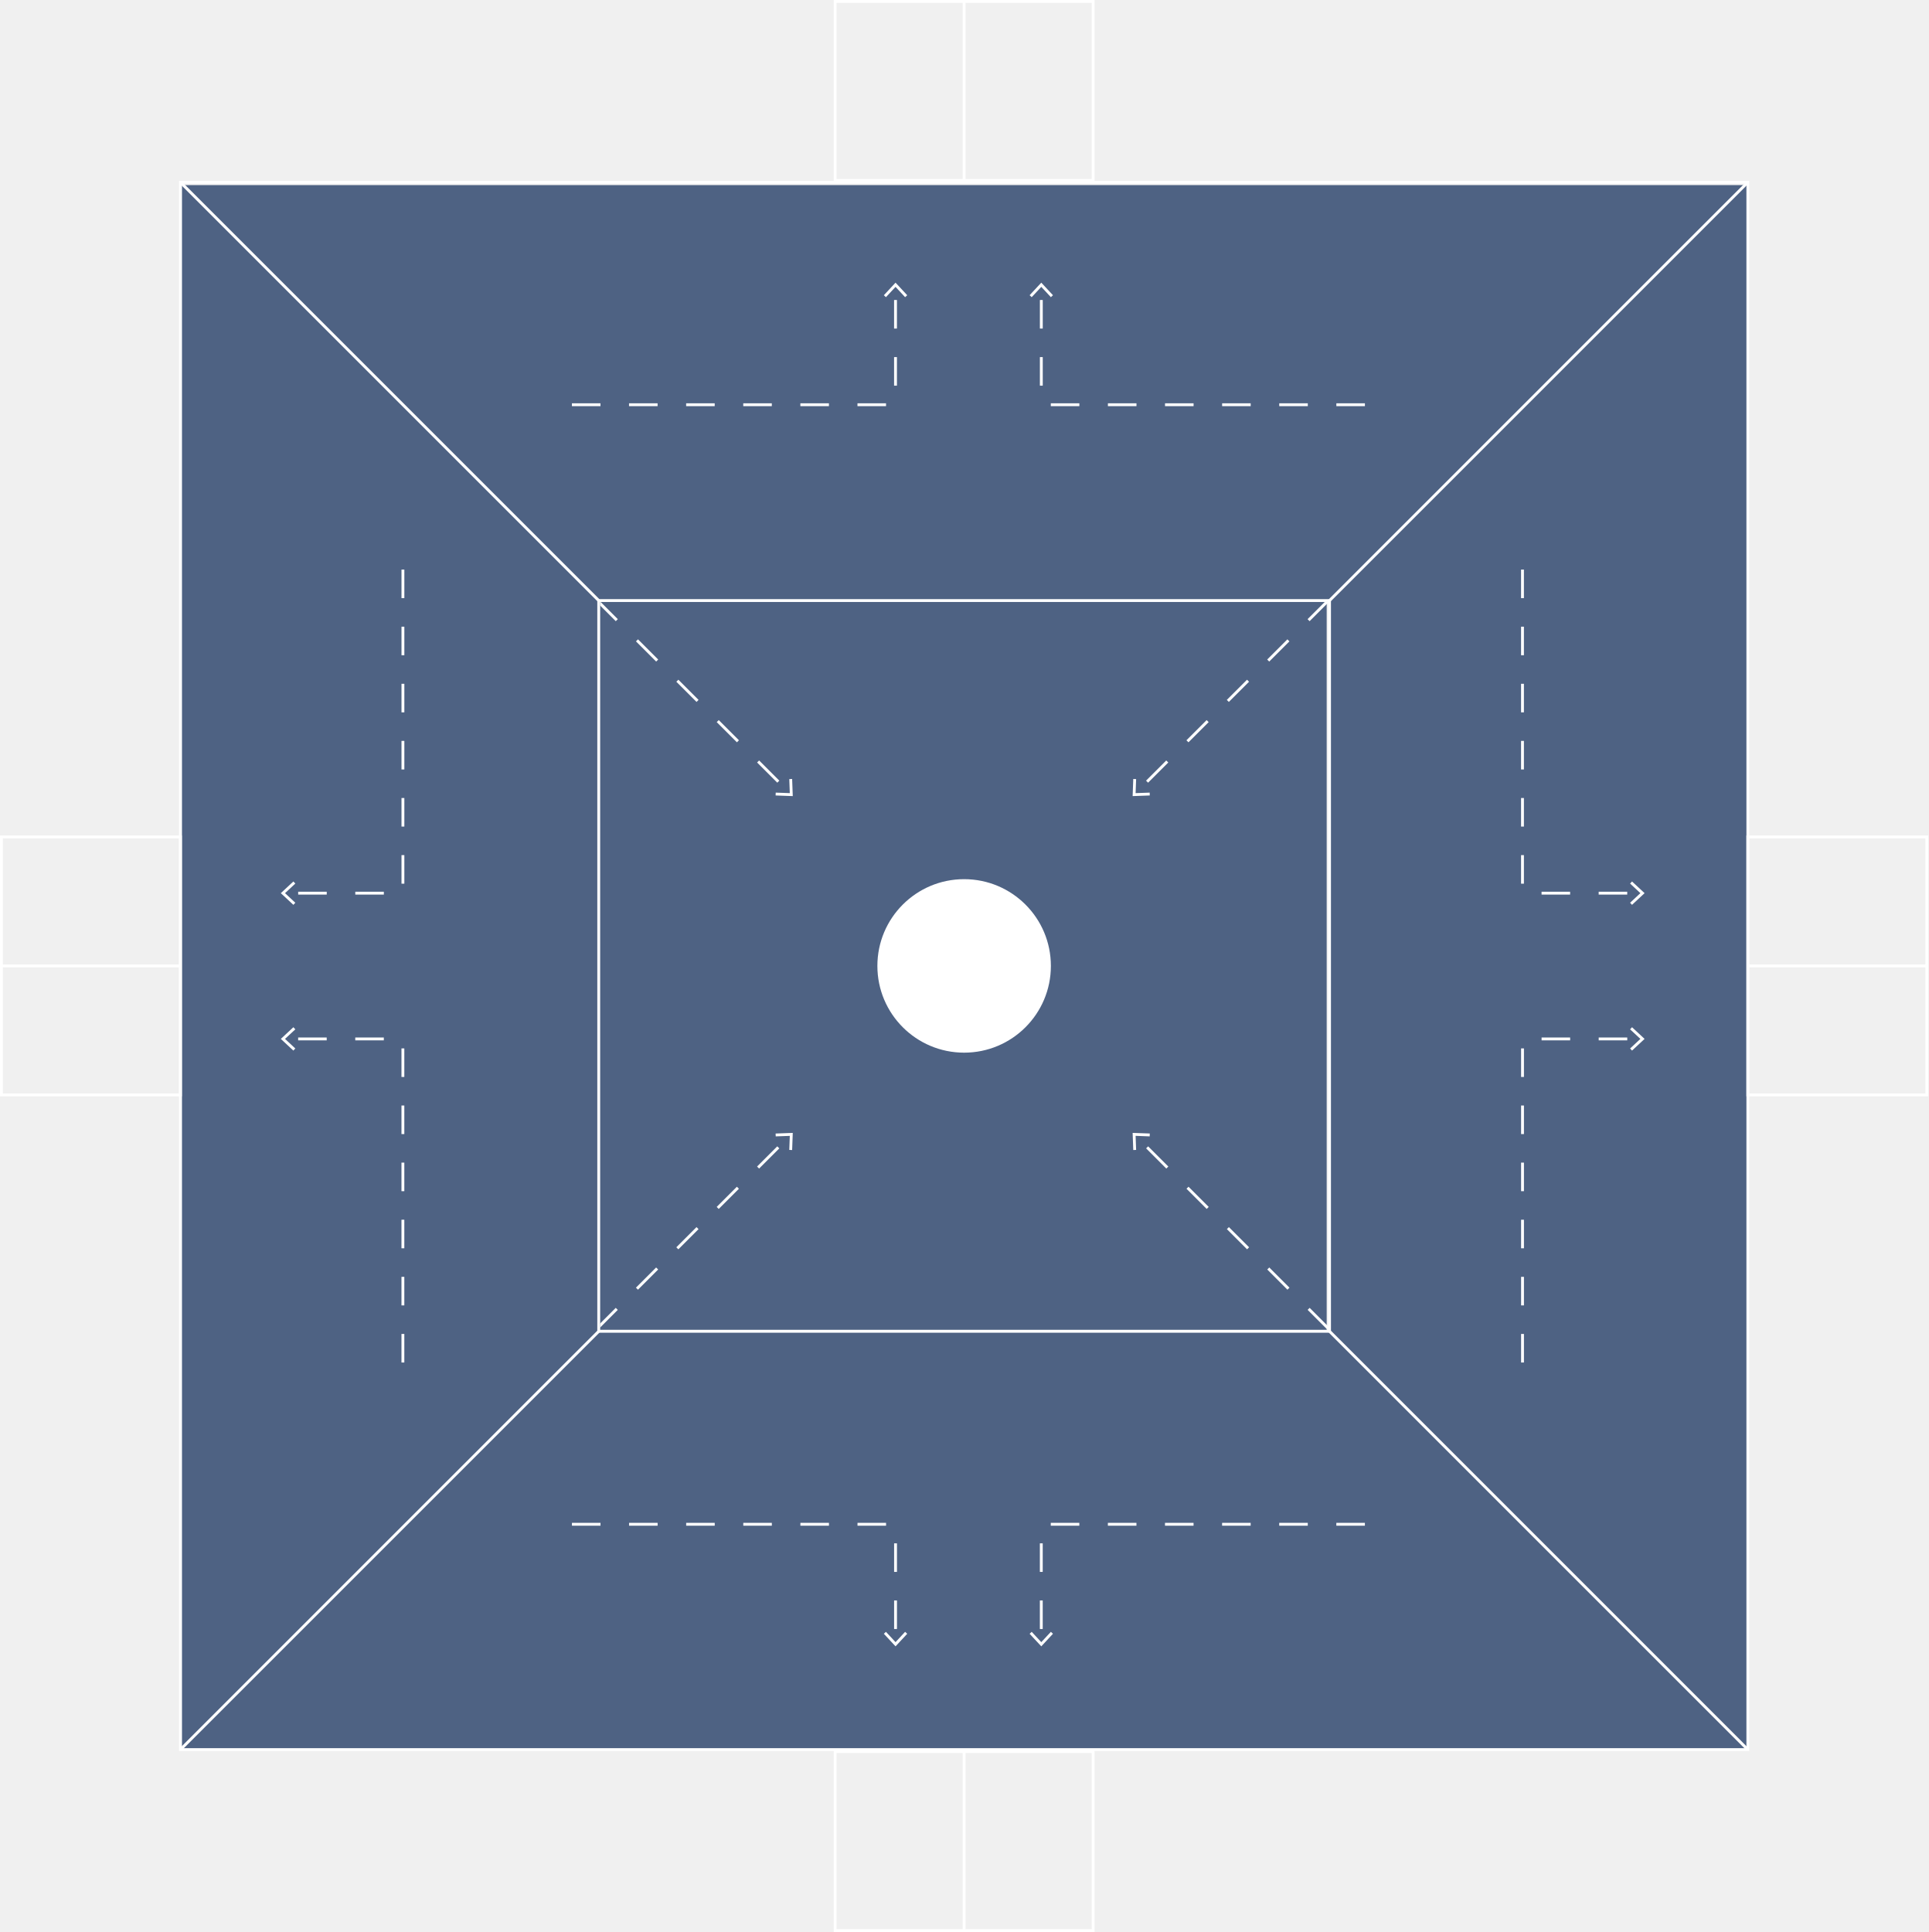
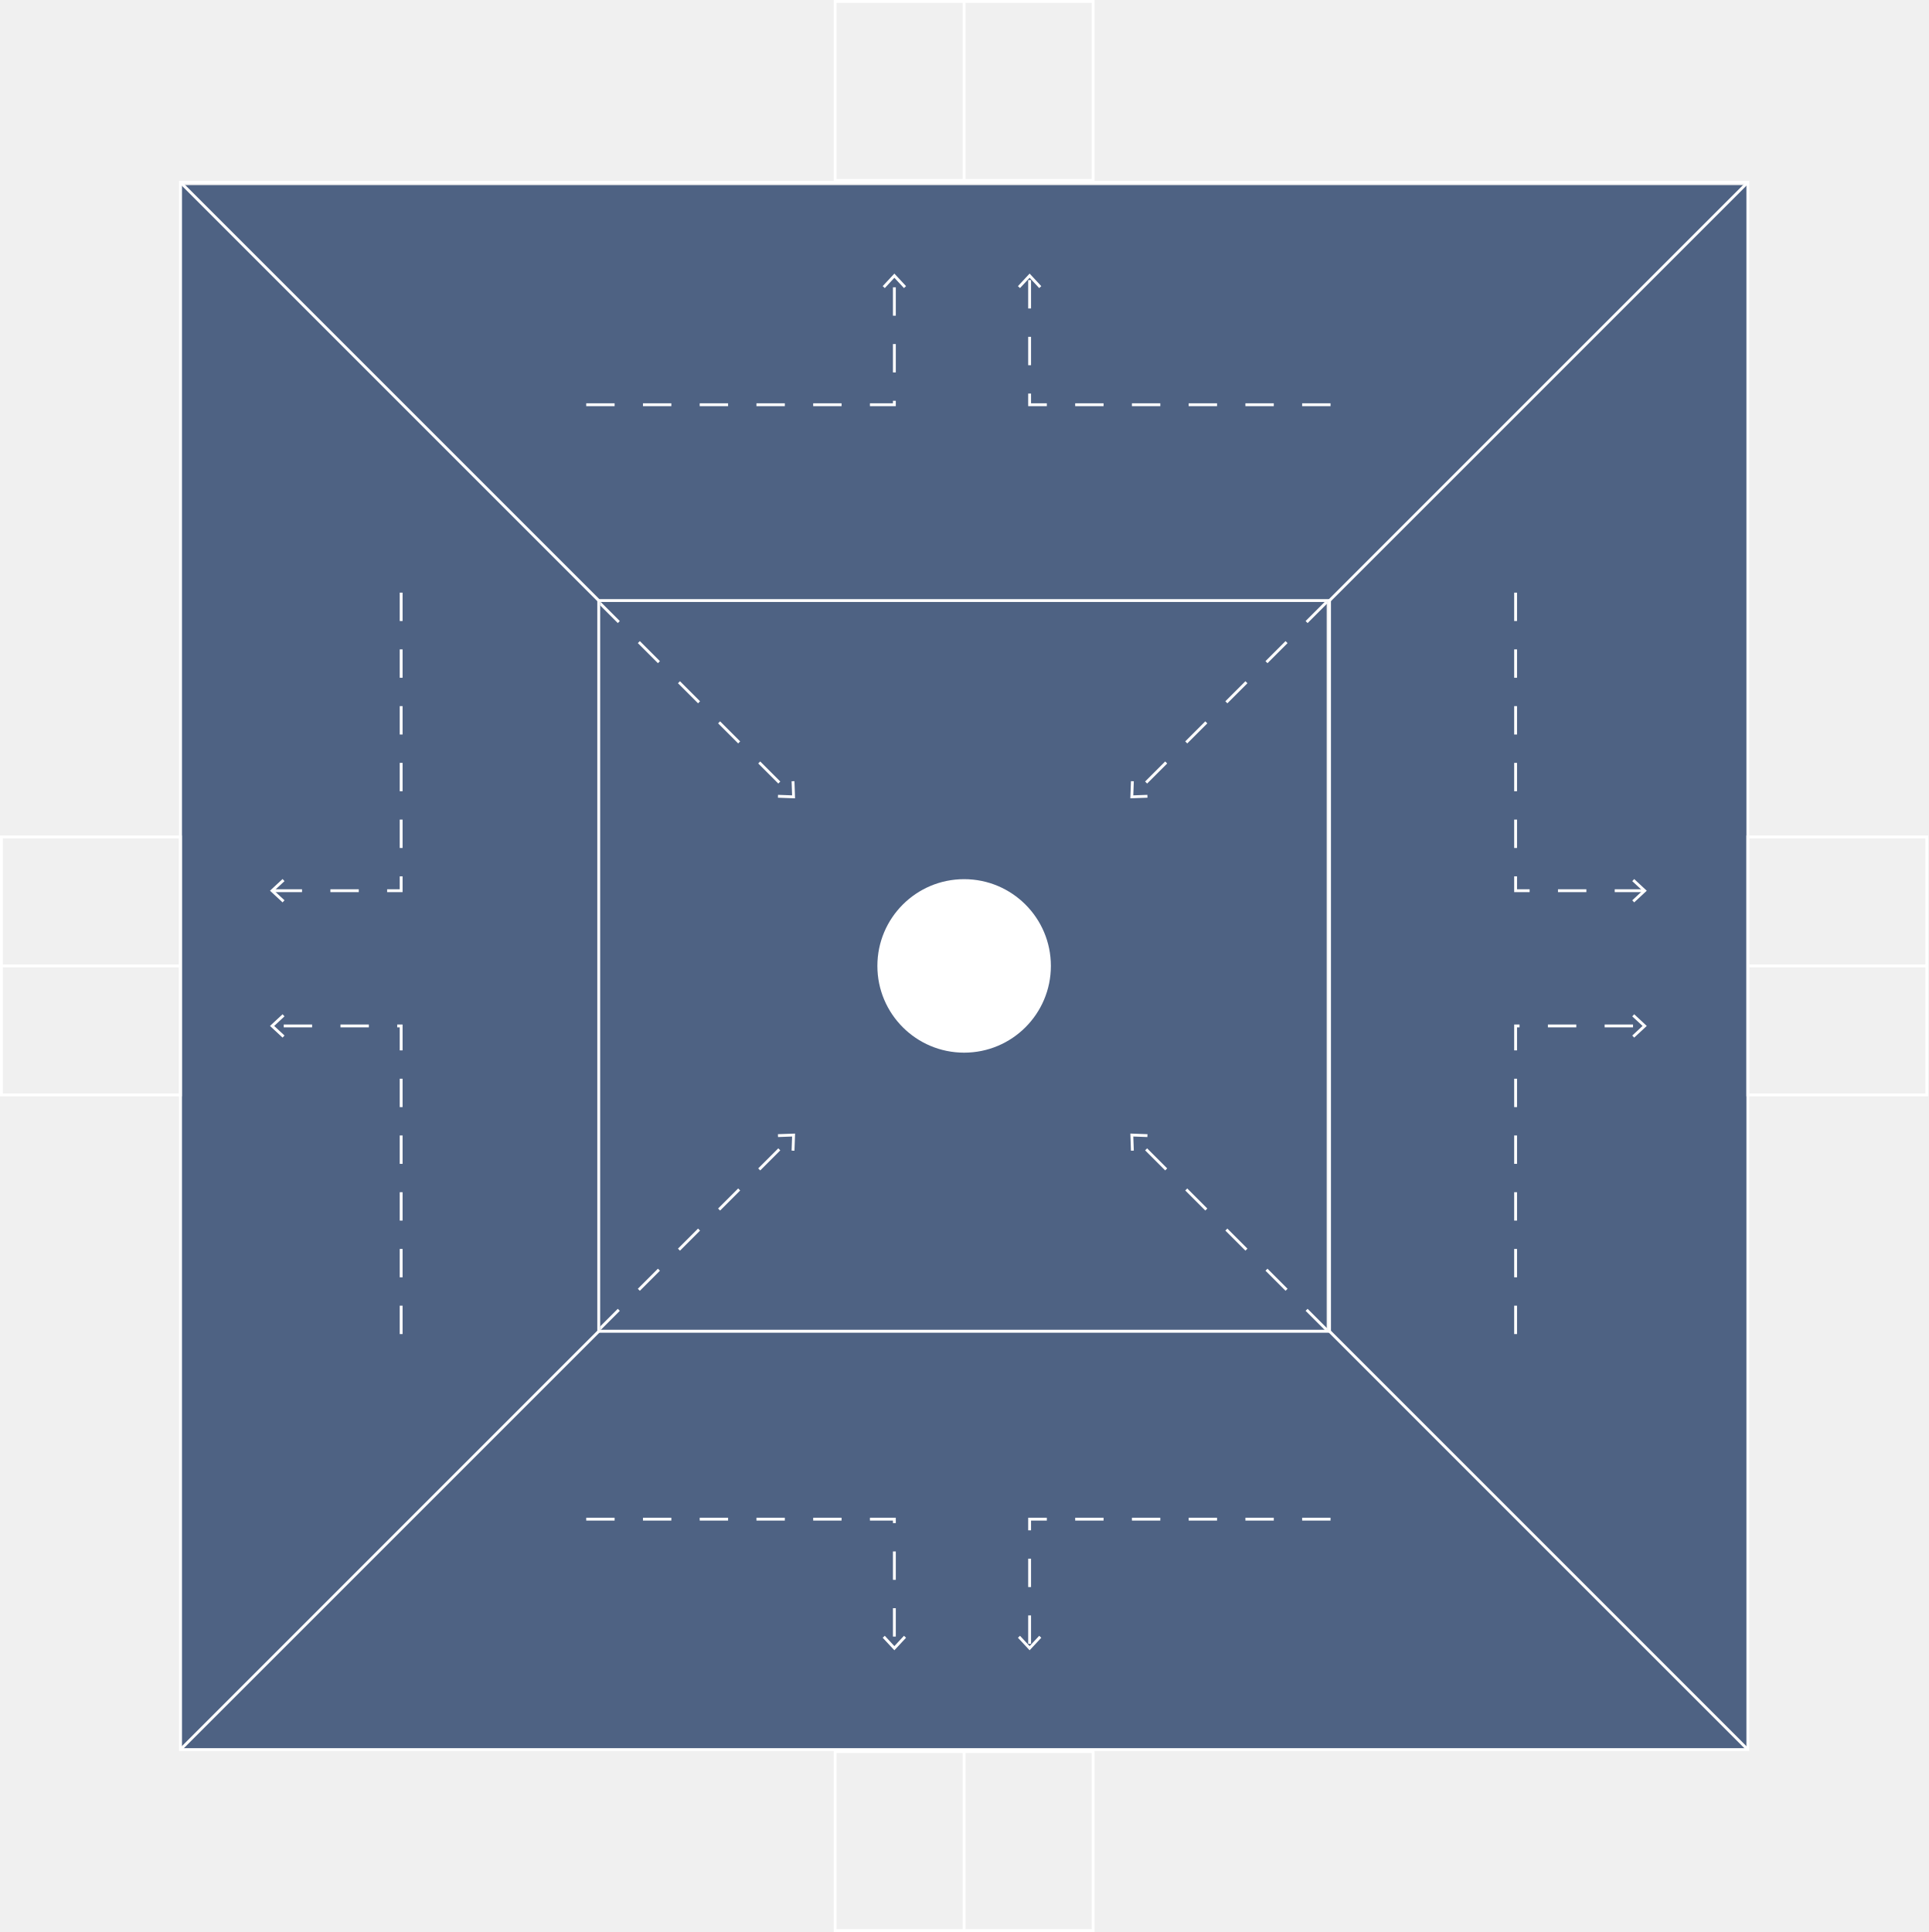
<svg xmlns="http://www.w3.org/2000/svg" id="Layer_2" data-name="Layer 2" viewBox="0 0 675.26 676.6">
  <defs>
    <style>
      .cls-1 {
+         fill: none;
+         stroke: #fff;
+         stroke-dasharray: 0 0 0 0 0 0 9.94 9.93;
+         stroke-miterlimit: 10;
+       }
+ 
+       .cls-2 {
        fill: #fff;
      }

-       .cls-2 {
+       .cls-3 {
        fill: #4e6283;
      }
    </style>
  </defs>
-   <g id="graphic">
-     <g id="fiveInOne">
-       <g id="timer">
-         <rect class="cls-2" x="209.67" y="210.82" width="254.92" height="254.92" />
-         <g>
+   <g id="Layer_2-2" data-name="Layer 2">
+     <g id="graphic">
+       <g id="fiveInOne">
+         <g id="timer">
+           <rect class="cls-3" x="209.67" y="210.82" width="254.92" height="254.92" />
          <g>
-             <path class="cls-1" d="m209.27,465.8l-.71-.71,7.07-7.07.71.71-7.07,7.07Zm14.14-14.14l-.71-.71,7.07-7.07.71.71-7.07,7.07Zm14.14-14.14l-.71-.71,7.07-7.07.71.71-7.07,7.07Zm14.14-14.14l-.71-.71,7.07-7.07.71.71-7.07,7.07Zm14.14-14.14l-.71-.71,7.07-7.07.71.71-7.07,7.07Z" />
-             <polygon class="cls-1" points="277.4 402.75 276.4 402.71 276.58 397.79 271.65 397.97 271.61 396.97 277.62 396.75 277.4 402.75" />
+             <line class="cls-1" x1="209.67" y1="210.82" x2="277.66" y2="278.81" />
+             <polygon class="cls-2" points="272.42 279.36 272.46 278.36 277.39 278.54 277.21 273.61 278.21 273.57 278.42 279.58 272.42 279.36" />
          </g>
          <g>
-             <path class="cls-1" d="m464.99,465.8l-7.07-7.07.71-.71,7.07,7.07-.71.71Zm-14.14-14.14l-7.07-7.07.71-.71,7.07,7.07-.71.71Zm-14.14-14.14l-7.07-7.07.71-.71,7.07,7.07-.71.71Zm-14.14-14.14l-7.07-7.07.71-.71,7.07,7.07-.71.71Zm-14.14-14.14l-7.07-7.07.71-.71,7.07,7.07-.71.71Z" />
-             <polygon class="cls-1" points="402.64 396.96 402.61 397.97 397.68 397.78 397.86 402.71 396.86 402.75 396.64 396.75 402.64 396.96" />
+             <line class="cls-1" x1="464.59" y1="210.82" x2="396.6" y2="278.81" />
+             <polygon class="cls-2" points="396.05 273.57 397.05 273.61 396.87 278.54 401.8 278.36 401.84 279.36 395.83 279.57 396.05 273.57" />
          </g>
          <g>
-             <path class="cls-1" d="m402.05,274.1l-.71-.71,7.07-7.07.71.71-7.07,7.07Zm14.14-14.14l-.71-.71,7.07-7.07.71.71-7.07,7.07Zm14.14-14.14l-.71-.71,7.07-7.07.71.71-7.07,7.07Zm14.14-14.14l-.71-.71,7.07-7.07.71.71-7.07,7.07Zm14.14-14.14l-.71-.71,7.07-7.07.71.71-7.07,7.07Z" />
-             <polygon class="cls-1" points="396.86 272.8 397.86 272.84 397.68 277.76 402.61 277.58 402.64 278.58 396.64 278.8 396.86 272.8" />
+             <line class="cls-1" x1="209.67" y1="465.74" x2="277.66" y2="397.75" />
+             <polygon class="cls-2" points="278.21 402.99 277.21 402.95 277.39 398.02 272.46 398.2 272.42 397.2 278.43 396.99 278.21 402.99" />
          </g>
          <g>
-             <path class="cls-1" d="m272.2,274.1l-7.07-7.07.71-.71,7.07,7.07-.71.71Zm-14.14-14.14l-7.07-7.07.71-.71,7.07,7.07-.71.71Zm-14.14-14.14l-7.07-7.07.71-.71,7.07,7.07-.71.71Zm-14.14-14.14l-7.07-7.07.71-.71,7.07,7.07-.71.71Zm-14.14-14.14l-7.07-7.07.71-.71,7.07,7.07-.71.71Z" />
-             <polygon class="cls-1" points="271.61 278.58 271.65 277.58 276.58 277.76 276.4 272.84 277.4 272.8 277.62 278.8 271.61 278.58" />
+             <line class="cls-1" x1="464.59" y1="465.74" x2="396.6" y2="397.75" />
+             <polygon class="cls-2" points="401.84 397.2 401.8 398.2 396.87 398.02 397.05 402.95 396.05 402.99 395.84 396.98 401.84 397.2" />
          </g>
        </g>
-       </g>
-       <g id="gravity">
-         <path class="cls-2" d="m63.68,64.83v548.04h548.04V64.83H63.68Zm402.26,401.61h-255.77v-255.77h255.77v255.77Z" />
-         <g>
+         <g id="gravity">
+           <path class="cls-3" d="m63.68,64.83v548.04h548.04V64.83H63.68Zm402.26,401.61h-255.77v-255.77h255.77v255.77Z" />
          <g>
-             <path class="cls-1" d="m365.15,570.49h-1v-10h1v10Zm0-20h-1v-10h1v10Zm112.82-16.18h-10v-1h10v1Zm-20,0h-10v-1h10v1Zm-20,0h-10v-1h10v1Zm-20,0h-10v-1h10v1Zm-20,0h-10v-1h10v1Zm-20,0h-10v-1h10v1Z" />
-             <polygon class="cls-1" points="360.56 572.16 361.29 571.48 364.65 575.09 368.01 571.48 368.74 572.16 364.65 576.56 360.56 572.16" />
+             <g>
+               <polyline class="cls-1" points="465.94 141.74 360.56 141.74 360.56 96.9" />
+               <polygon class="cls-2" points="364.65 100.21 363.92 100.89 360.56 97.28 357.2 100.89 356.47 100.21 360.56 95.81 364.65 100.21" />
+             </g>
+             <g>
+               <polyline class="cls-1" points="205.29 141.74 313.2 141.74 313.2 96.9" />
+               <polygon class="cls-2" points="317.29 100.21 316.56 100.89 313.2 97.28 309.85 100.89 309.11 100.21 313.2 95.81 317.29 100.21" />
+             </g>
          </g>
          <g>
-             <path class="cls-1" d="m314.11,570.49h-1v-10h1v10Zm0-20h-1v-10h1v10Zm-3.82-16.18h-10v-1h10v1Zm-20,0h-10v-1h10v1Zm-20,0h-10v-1h10v1Zm-20,0h-10v-1h10v1Zm-20,0h-10v-1h10v1Zm-20,0h-10v-1h10v1Z" />
-             <polygon class="cls-1" points="309.52 572.16 310.25 571.48 313.61 575.09 316.96 571.48 317.7 572.16 313.61 576.56 309.52 572.16" />
+             <g>
+               <polyline class="cls-1" points="465.94 532.02 360.56 532.02 360.56 576.86" />
+               <polygon class="cls-2" points="356.47 573.55 357.2 572.86 360.56 576.48 363.92 572.86 364.65 573.55 360.56 577.94 356.47 573.55" />
+             </g>
+             <g>
+               <polyline class="cls-1" points="205.29 532.02 313.2 532.02 313.2 576.86" />
+               <polygon class="cls-2" points="309.11 573.55 309.84 572.86 313.2 576.48 316.56 572.86 317.29 573.55 313.2 577.94 309.11 573.55" />
+             </g>
          </g>
          <g>
-             <path class="cls-1" d="m477.98,142.24h-10v-1h10v1Zm-20,0h-10v-1h10v1Zm-20,0h-10v-1h10v1Zm-20,0h-10v-1h10v1Zm-20,0h-10v-1h10v1Zm-20,0h-10v-1h10v1Zm-12.82-7.18h-1v-10h1v10Zm0-20h-1v-10h1v10Z" />
-             <polygon class="cls-1" points="368.74 103.39 368.01 104.07 364.65 100.46 361.29 104.07 360.56 103.39 364.65 98.99 368.74 103.39" />
+             <g>
+               <polyline class="cls-1" points="140.48 207.55 140.48 311.93 95.63 311.93" />
+               <polygon class="cls-2" points="98.95 307.84 99.63 308.58 96.02 311.93 99.63 315.29 98.95 316.02 94.55 311.93 98.95 307.84" />
+             </g>
+             <g>
+               <polyline class="cls-1" points="140.48 467.2 140.48 359.29 95.63 359.29" />
+               <polygon class="cls-2" points="98.95 355.2 99.63 355.93 96.02 359.29 99.63 362.65 98.95 363.38 94.55 359.29 98.95 355.2" />
+             </g>
          </g>
          <g>
-             <path class="cls-1" d="m310.28,142.24h-10v-1h10v1Zm-20,0h-10v-1h10v1Zm-20,0h-10v-1h10v1Zm-20,0h-10v-1h10v1Zm-20,0h-10v-1h10v1Zm-20,0h-10v-1h10v1Zm103.82-7.18h-1v-10h1v10Zm0-20h-1v-10h1v10Z" />
-             <polygon class="cls-1" points="317.7 103.39 316.96 104.07 313.61 100.46 310.25 104.07 309.52 103.39 313.61 98.99 317.7 103.39" />
-           </g>
-           <g>
-             <path class="cls-1" d="m141.59,477.16h-1v-10h1v10Zm0-20h-1v-10h1v10Zm0-20h-1v-10h1v10Zm0-20h-1v-10h1v10Zm0-20h-1v-10h1v10Zm0-20h-1v-10h1v10Zm-7.18-12.82h-10v-1h10v1Zm-20,0h-10v-1h10v1Z" />
-             <polygon class="cls-1" points="102.74 359.74 103.42 360.48 99.81 363.83 103.42 367.19 102.74 367.92 98.34 363.83 102.74 359.74" />
-           </g>
-           <g>
-             <path class="cls-1" d="m134.42,313.29h-10v-1h10v1Zm-20,0h-10v-1h10v1Zm27.18-3.82h-1v-10h1v10Zm0-20h-1v-10h1v10Zm0-20h-1v-10h1v10Zm0-20h-1v-10h1v10Zm0-20h-1v-10h1v10Zm0-20h-1v-10h1v10Z" />
-             <polygon class="cls-1" points="102.74 308.7 103.42 309.43 99.81 312.79 103.42 316.15 102.74 316.88 98.34 312.79 102.74 308.7" />
-           </g>
-           <g>
-             <path class="cls-1" d="m533.67,477.16h-1v-10h1v10Zm0-20h-1v-10h1v10Zm0-20h-1v-10h1v10Zm0-20h-1v-10h1v10Zm0-20h-1v-10h1v10Zm0-20h-1v-10h1v10Zm36.18-12.82h-10v-1h10v1Zm-20,0h-10v-1h10v1Z" />
-             <polygon class="cls-1" points="571.52 367.92 570.84 367.19 574.45 363.83 570.84 360.48 571.52 359.74 575.92 363.83 571.52 367.92" />
-           </g>
-           <g>
-             <path class="cls-1" d="m569.84,313.29h-10v-1h10v1Zm-20,0h-10v-1h10v1Zm-16.18-3.82h-1v-10h1v10Zm0-20h-1v-10h1v10Zm0-20h-1v-10h1v10Zm0-20h-1v-10h1v10Zm0-20h-1v-10h1v10Zm0-20h-1v-10h1v10Z" />
-             <polygon class="cls-1" points="571.52 316.88 570.84 316.15 574.45 312.79 570.84 309.43 571.52 308.7 575.92 312.79 571.52 316.88" />
+             <g>
+               <polyline class="cls-1" points="530.75 207.55 530.75 311.93 575.6 311.93" />
+               <polygon class="cls-2" points="572.28 316.02 571.6 315.29 575.21 311.94 571.6 308.58 572.28 307.85 576.68 311.94 572.28 316.02" />
+             </g>
+             <g>
+               <polyline class="cls-1" points="530.75 467.2 530.75 359.29 575.6 359.29" />
+               <polygon class="cls-2" points="572.28 363.38 571.6 362.65 575.21 359.29 571.6 355.94 572.28 355.2 576.68 359.29 572.28 363.38" />
+             </g>
          </g>
        </g>
-       </g>
-       <g id="outline">
-         <path class="cls-1" d="m612.58,613.22H62.68V63.33h549.89v549.89Zm-548.89-1h547.89V64.33H63.68v547.89Z" />
-         <path class="cls-1" d="m466.09,466.73H209.17V209.82h256.92v256.92Zm-255.92-1h254.92v-254.92h-254.92v254.92Z" />
-         <rect class="cls-1" x="538.33" y="435.89" width="1" height="207.17" transform="translate(-223.65 539.02) rotate(-45)" />
-         <rect class="cls-1" x="135.93" y="33.49" width="1" height="207.17" transform="translate(-56.97 136.62) rotate(-45)" />
-         <rect class="cls-1" x="32.84" y="538.98" width="207.17" height="1" transform="translate(-341.51 254.48) rotate(-45)" />
-         <rect class="cls-1" x="435.25" y="136.57" width="207.17" height="1" transform="translate(60.9 421.16) rotate(-45)" />
-         <path class="cls-1" d="m63.68,383.94H0v-91.34h63.68v91.34Zm-62.68-1h61.68v-89.34H1v89.34Z" />
-         <rect class="cls-1" x=".5" y="337.77" width="62.68" height="1" />
-         <path class="cls-1" d="m675.26,383.94h-63.68v-91.34h63.68v91.34Zm-62.68-1h61.68v-89.34h-61.68v89.34Z" />
-         <rect class="cls-1" x="612.08" y="337.77" width="62.68" height="1" />
-         <path class="cls-1" d="m383.3,63.68h-91.34V0h91.34v63.68Zm-90.34-1h89.34V1h-89.34v61.68Z" />
-         <rect class="cls-1" x="337.13" y=".5" width="1" height="62.68" />
-         <path class="cls-1" d="m383.3,676.6h-91.34v-63.68h91.34v63.68Zm-90.34-1h89.34v-61.68h-89.34v61.68Z" />
-         <rect class="cls-1" x="337.13" y="613.42" width="1" height="62.68" />
-         <circle class="cls-1" cx="337.63" cy="338.27" r="30.38" />
+         <g id="outline">
+           <path class="cls-2" d="m612.58,613.22H62.68V63.33h549.89v549.89h.01Zm-548.89-1h547.89V64.33H63.68v547.89h.01Z" />
+           <path class="cls-2" d="m466.09,466.73H209.17V209.82h256.92v256.92h0Zm-255.92-1.01h254.92v-254.92h-254.92v254.92Z" />
+           <rect class="cls-2" x="538.33" y="435.89" width="1" height="207.17" transform="translate(-223.65 539.02) rotate(-45)" />
+           <rect class="cls-2" x="135.93" y="33.49" width="1" height="207.17" transform="translate(-56.97 136.62) rotate(-45)" />
+           <rect class="cls-2" x="32.84" y="538.98" width="207.17" height="1" transform="translate(-341.51 254.48) rotate(-45)" />
+           <rect class="cls-2" x="435.25" y="136.57" width="207.17" height="1" transform="translate(60.9 421.16) rotate(-45)" />
+           <path class="cls-2" d="m63.68,383.94H0v-91.34h63.68v91.34Zm-62.68-1h61.68v-89.34H1v89.34Z" />
+           <rect class="cls-2" x=".5" y="337.77" width="62.68" height="1" />
+           <path class="cls-2" d="m675.26,383.94h-63.68v-91.34h63.68v91.34Zm-62.68-1h61.68v-89.34h-61.68v89.34Z" />
+           <rect class="cls-2" x="612.08" y="337.77" width="62.68" height="1" />
+           <path class="cls-2" d="m383.3,63.68h-91.34V0h91.34v63.68Zm-90.34-1h89.34V1h-89.34v61.68Z" />
+           <rect class="cls-2" x="337.13" y=".5" width="1" height="62.68" />
+           <path class="cls-2" d="m383.3,676.6h-91.34v-63.68h91.34v63.68Zm-90.34-1h89.34v-61.68h-89.34v61.68Z" />
+           <rect class="cls-2" x="337.13" y="613.42" width="1" height="62.68" />
+           <circle class="cls-2" cx="337.63" cy="338.27" r="30.38" />
+         </g>
      </g>
    </g>
  </g>
</svg>
